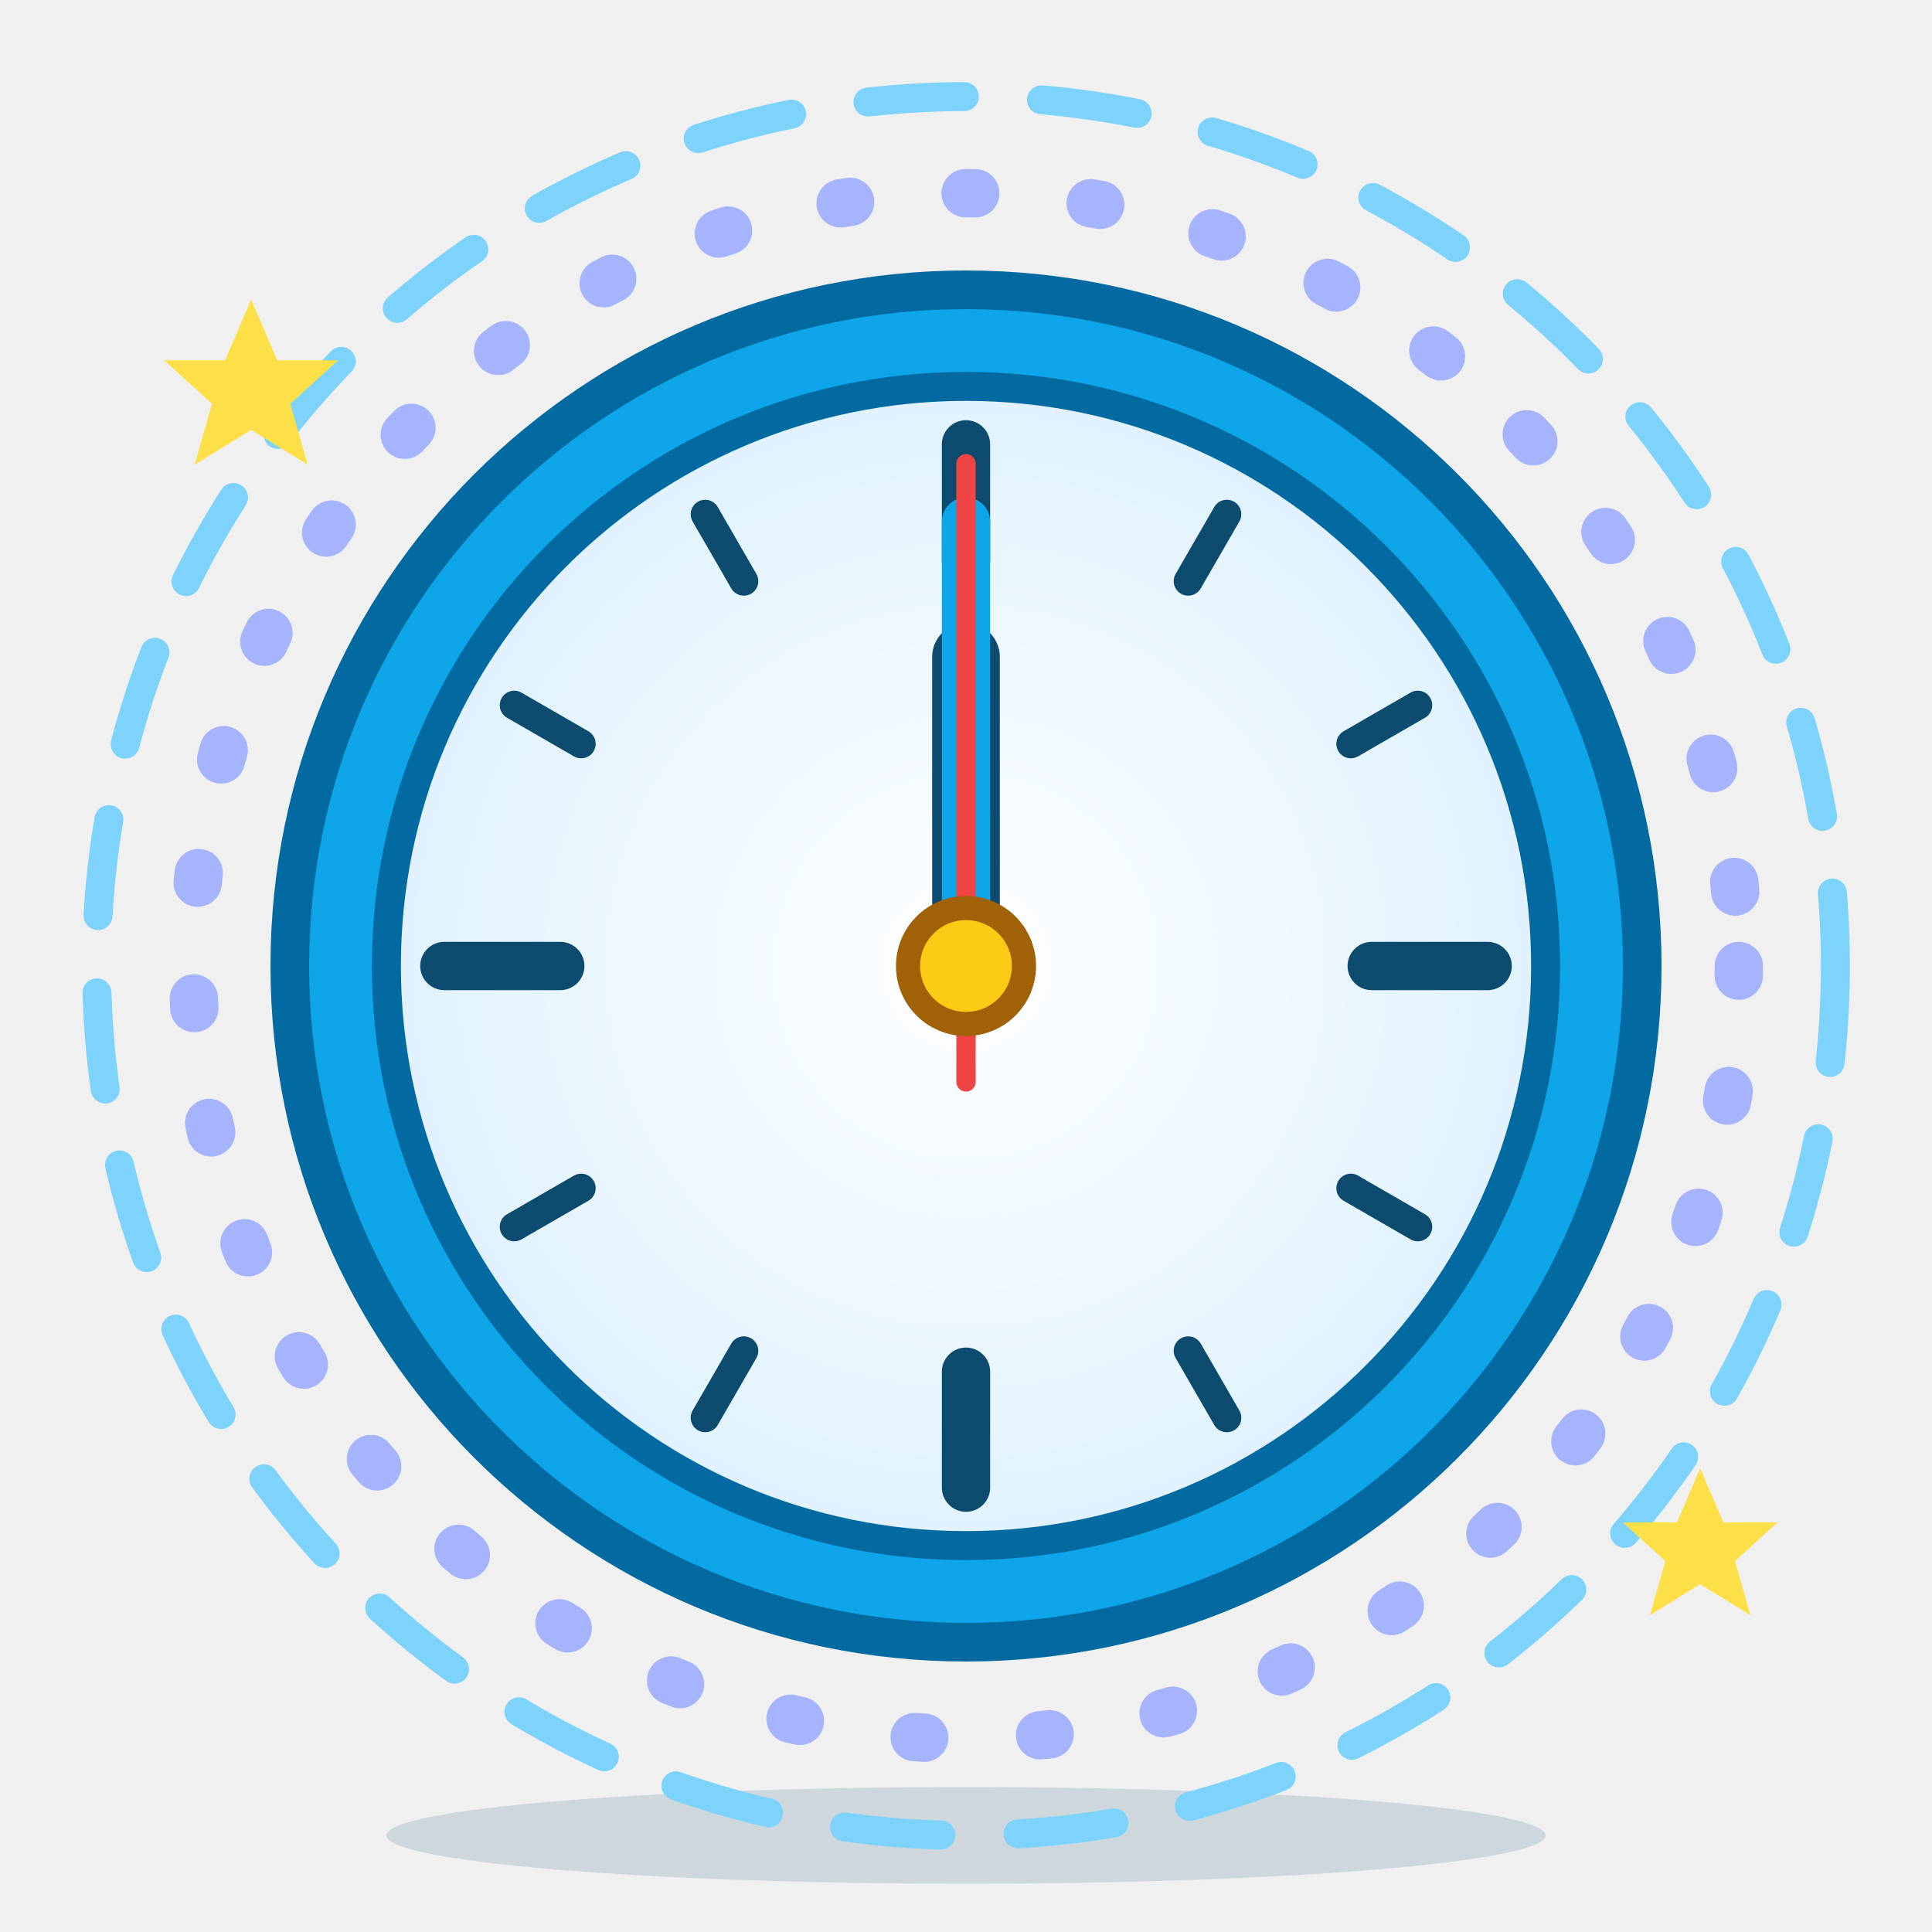
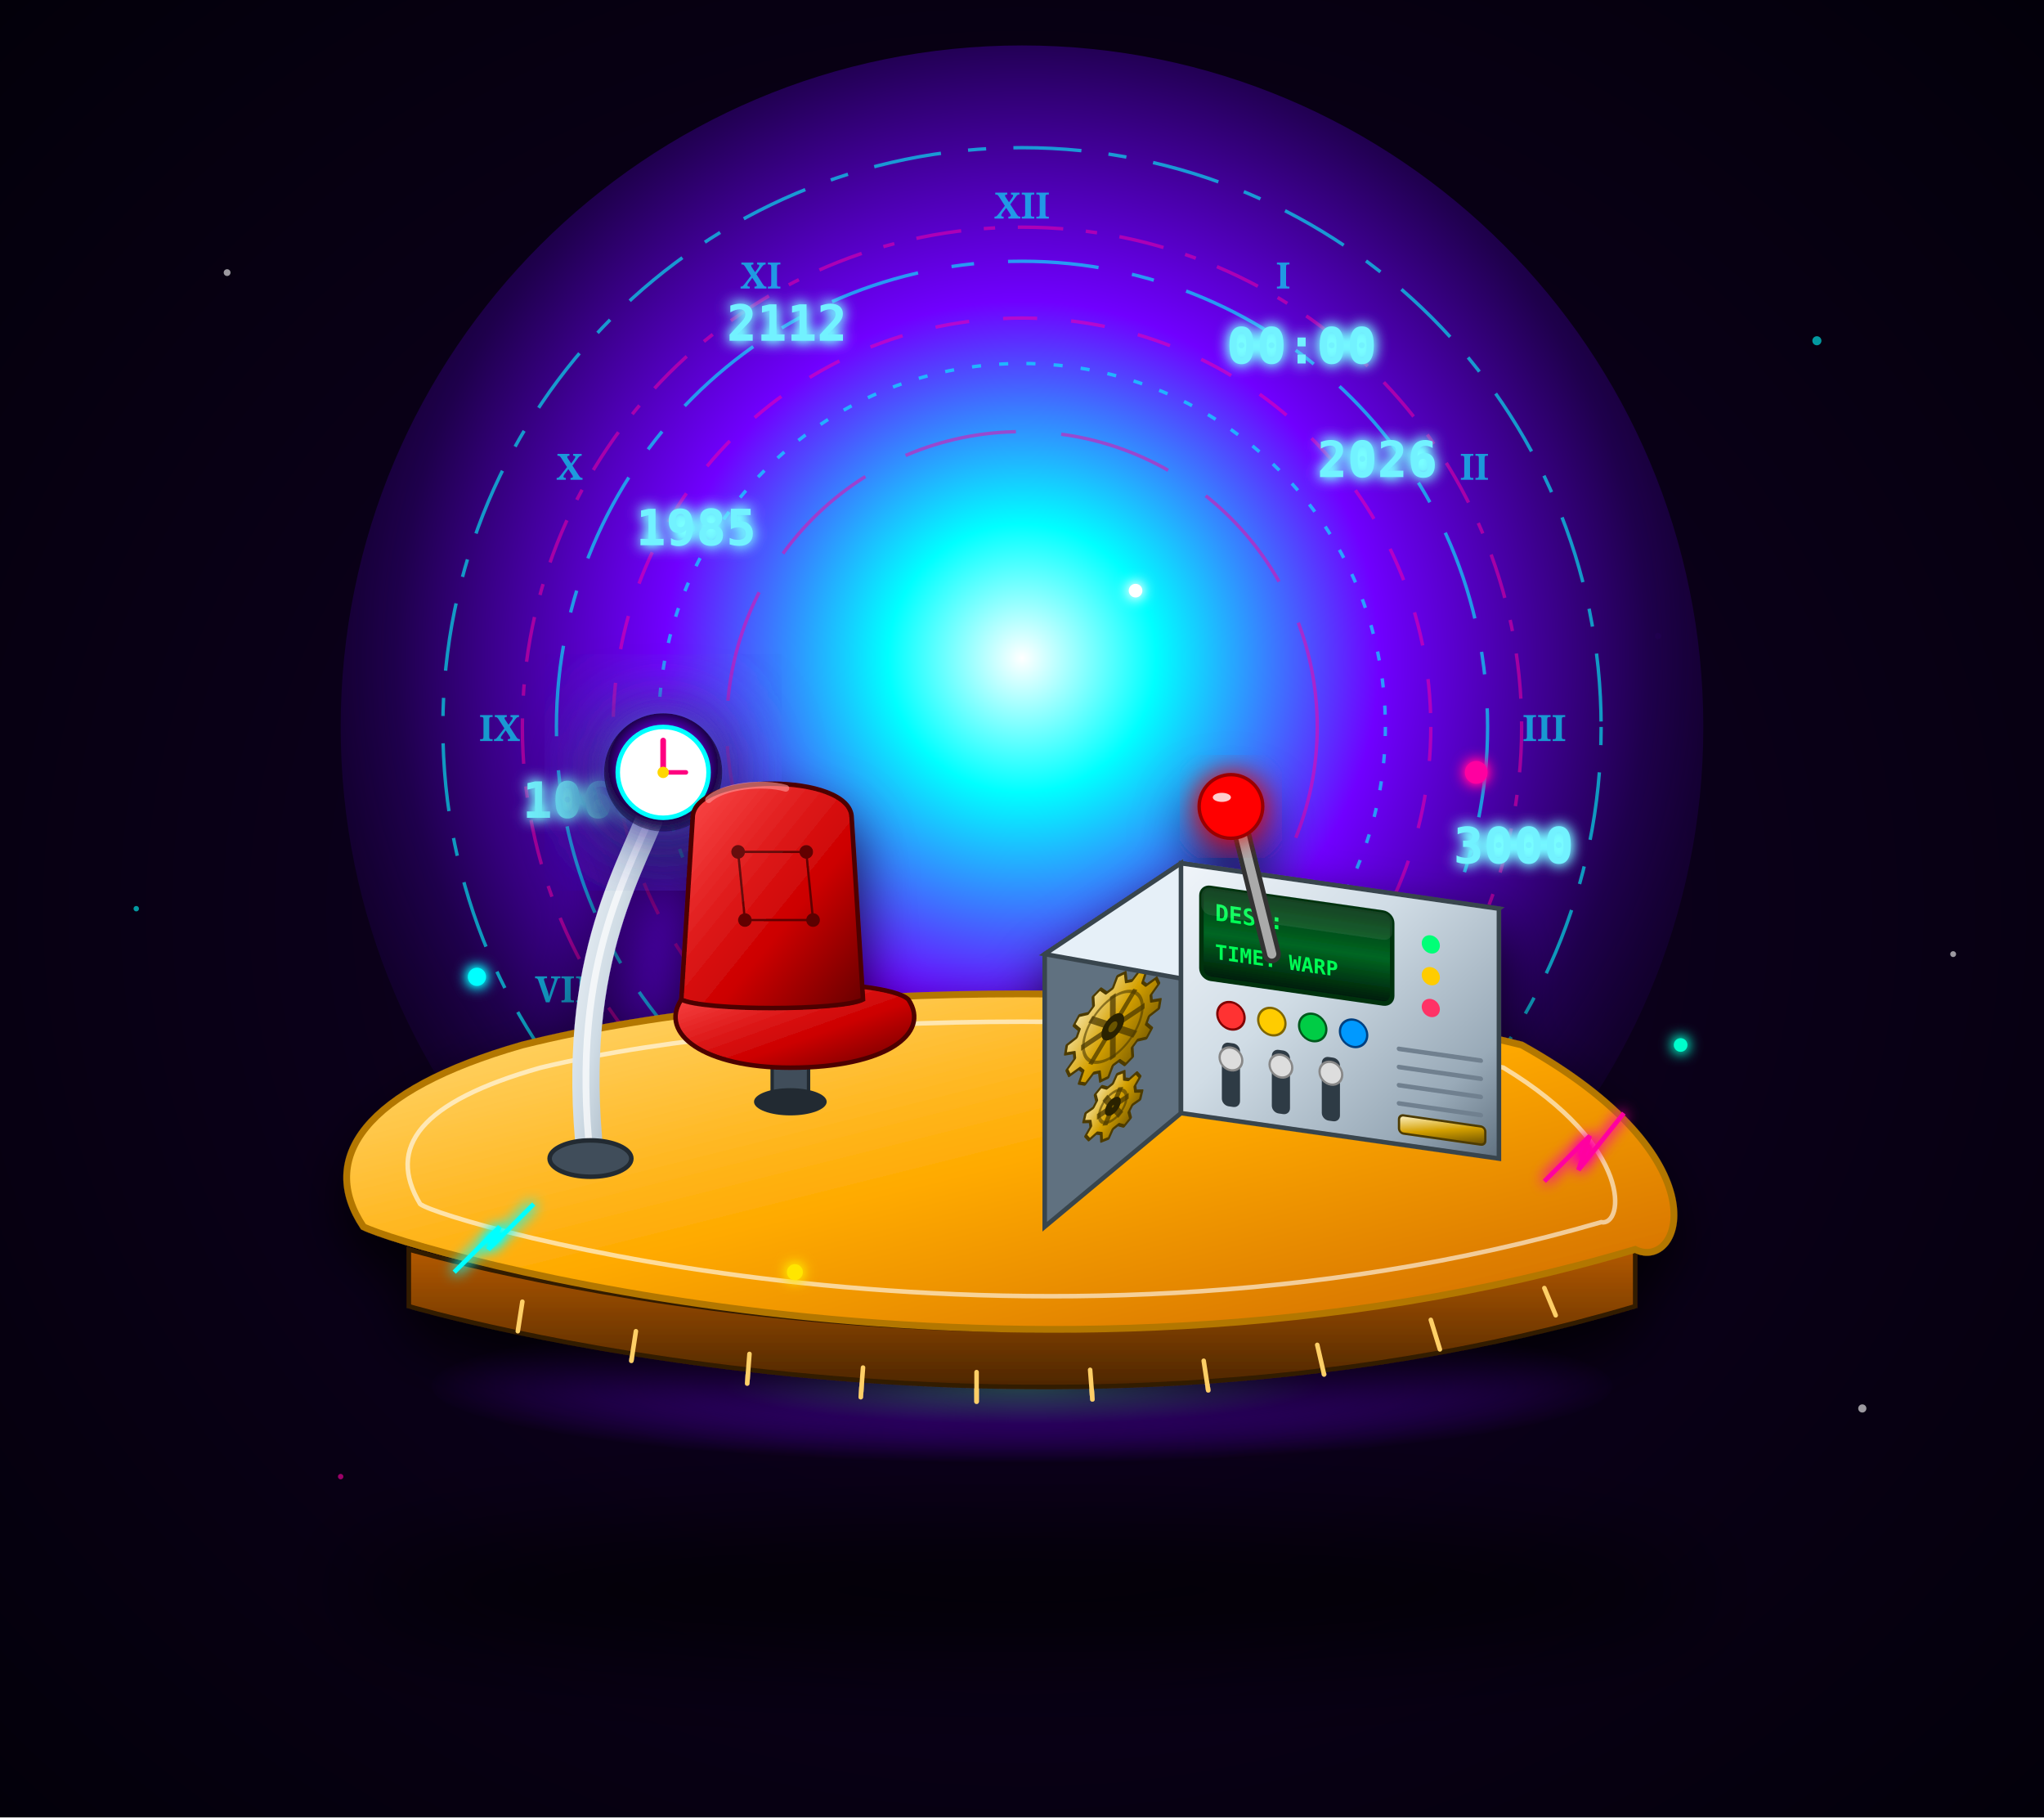
- <svg xmlns="http://www.w3.org/2000/svg" viewBox="0 0 200 200" width="200" height="200" role="img" aria-label="Time machine clock">
+ <svg xmlns="http://www.w3.org/2000/svg" viewBox="0 0 900 800" width="100%" height="100%" role="img" aria-labelledby="t d">
  <defs>
-     <radialGradient id="fc">
-       <stop offset="0" stop-color="#fff" />
-       <stop offset="1" stop-color="#E0F2FE" />
+     <radialGradient id="spaceBg" cx="50%" cy="50%" r="75%">
+       <stop offset="0%" stop-color="#180033" />
+       <stop offset="40%" stop-color="#0b001a" />
+       <stop offset="100%" stop-color="#020008" />
    </radialGradient>
-     <path id="st" d="M0-10L3-3 10-3 4.5 2 6.5 9 0 5-6.5 9-4.5 2-10-3-3-3Z" />
+     <radialGradient id="timeTunnel" cx="50%" cy="45%" r="65%">
+       <stop offset="0%" stop-color="#ffffff" />
+       <stop offset="15%" stop-color="#00ffff" />
+       <stop offset="40%" stop-color="#7000ff" />
+       <stop offset="70%" stop-color="#1f004d" />
+       <stop offset="100%" stop-color="#000" stop-opacity="0" />
+     </radialGradient>
+     <linearGradient id="carpetTop" x1="0" y1="0" x2="1" y2="1">
+       <stop offset="0%" stop-color="#ffdd80" />
+       <stop offset="50%" stop-color="#ffaa00" />
+       <stop offset="100%" stop-color="#cc6600" />
+     </linearGradient>
+     <linearGradient id="carpetSide" x1="0" y1="0" x2="0" y2="1">
+       <stop offset="0%" stop-color="#b35900" />
+       <stop offset="100%" stop-color="#4d2600" />
+     </linearGradient>
+     <linearGradient id="metalConsole" x1="0" y1="0" x2="1" y2="1">
+       <stop offset="0%" stop-color="#f0f5fa" />
+       <stop offset="40%" stop-color="#d0dce5" />
+       <stop offset="80%" stop-color="#99aab8" />
+       <stop offset="100%" stop-color="#607180" />
+     </linearGradient>
+     <linearGradient id="brassGlow" x1="0" y1="0" x2="1" y2="1">
+       <stop offset="0%" stop-color="#fff5cc" />
+       <stop offset="50%" stop-color="#d4a000" />
+       <stop offset="100%" stop-color="#664d00" />
+     </linearGradient>
+     <linearGradient id="chairLeather" x1="0" y1="0" x2="1" y2="1">
+       <stop offset="0%" stop-color="#ff4d4d" />
+       <stop offset="60%" stop-color="#cc0000" />
+       <stop offset="100%" stop-color="#660000" />
+     </linearGradient>
+     <linearGradient id="screenDisplay" x1="0" y1="0" x2="0" y2="1">
+       <stop offset="0%" stop-color="#003311" />
+       <stop offset="50%" stop-color="#006622" />
+       <stop offset="100%" stop-color="#001a08" />
+     </linearGradient>
+     <radialGradient id="thruster" cx="50%" cy="50%" r="50%">
+       <stop offset="0%" stop-color="#7ff3ff" stop-opacity=".9" />
+       <stop offset="50%" stop-color="#7000ff" stop-opacity=".45" />
+       <stop offset="100%" stop-color="#7000ff" stop-opacity="0" />
+     </radialGradient>
+     <filter id="intenseGlow" x="-50%" y="-50%" width="200%" height="200%">
+       <feGaussianBlur stdDeviation="10" result="b1" />
+       <feGaussianBlur stdDeviation="22" result="b2" />
+       <feMerge>
+         <feMergeNode in="b2" />
+         <feMergeNode in="b1" />
+         <feMergeNode in="SourceGraphic" />
+       </feMerge>
+     </filter>
+     <filter id="softGlow" x="-30%" y="-30%" width="160%" height="160%">
+       <feGaussianBlur stdDeviation="6" result="blur" />
+       <feComposite in="SourceGraphic" in2="blur" operator="over" />
+     </filter>
+     <filter id="sparkleGlow" x="-40%" y="-40%" width="180%" height="180%">
+       <feGaussianBlur stdDeviation="3" result="blur" />
+       <feComponentTransfer in="blur" result="bright">
+         <feFuncA type="linear" slope="2" />
+       </feComponentTransfer>
+       <feMerge>
+         <feMergeNode in="bright" />
+         <feMergeNode in="SourceGraphic" />
+       </feMerge>
+     </filter>
+     <filter id="blur20" x="-30%" y="-200%" width="160%" height="500%">
+       <feGaussianBlur stdDeviation="20" />
+     </filter>
+     <filter id="dropShadow" x="-20%" y="-20%" width="140%" height="140%">
+       <feDropShadow dx="0" dy="12" stdDeviation="12" flood-color="#000" flood-opacity=".8" />
+     </filter>
  </defs>
-   <ellipse cx="100" cy="190" rx="60" ry="5" fill="#0C4A6E" opacity=".15" />
-   <circle cx="100" cy="100" r="90" fill="none" stroke="#7DD3FC" stroke-width="3" stroke-dasharray="10 8" stroke-linecap="round">
-     <animateTransform attributeName="transform" type="rotate" from="0 100 100" to="360 100 100" dur="20s" repeatCount="indefinite" />
-   </circle>
-   <circle cx="100" cy="100" r="80" fill="none" stroke="#A5B4FC" stroke-width="5" stroke-dasharray="1 12" stroke-linecap="round">
-     <animateTransform attributeName="transform" type="rotate" from="360 100 100" to="0 100 100" dur="12s" repeatCount="indefinite" />
-   </circle>
-   <circle cx="100" cy="100" r="70" fill="#0EA5E9" stroke="#0369A1" stroke-width="4" />
-   <circle cx="100" cy="100" r="60" fill="url(#fc)" stroke="#0369A1" stroke-width="3" />
-   <line x1="100" y1="46" x2="100" y2="58" stroke="#0C4A6E" stroke-width="5" stroke-linecap="round" transform="rotate(0 100 100)" />
-   <line x1="100" y1="46" x2="100" y2="54" stroke="#0C4A6E" stroke-width="3" stroke-linecap="round" transform="rotate(30 100 100)" />
-   <line x1="100" y1="46" x2="100" y2="54" stroke="#0C4A6E" stroke-width="3" stroke-linecap="round" transform="rotate(60 100 100)" />
-   <line x1="100" y1="46" x2="100" y2="58" stroke="#0C4A6E" stroke-width="5" stroke-linecap="round" transform="rotate(90 100 100)" />
-   <line x1="100" y1="46" x2="100" y2="54" stroke="#0C4A6E" stroke-width="3" stroke-linecap="round" transform="rotate(120 100 100)" />
-   <line x1="100" y1="46" x2="100" y2="54" stroke="#0C4A6E" stroke-width="3" stroke-linecap="round" transform="rotate(150 100 100)" />
-   <line x1="100" y1="46" x2="100" y2="58" stroke="#0C4A6E" stroke-width="5" stroke-linecap="round" transform="rotate(180 100 100)" />
-   <line x1="100" y1="46" x2="100" y2="54" stroke="#0C4A6E" stroke-width="3" stroke-linecap="round" transform="rotate(210 100 100)" />
-   <line x1="100" y1="46" x2="100" y2="54" stroke="#0C4A6E" stroke-width="3" stroke-linecap="round" transform="rotate(240 100 100)" />
-   <line x1="100" y1="46" x2="100" y2="58" stroke="#0C4A6E" stroke-width="5" stroke-linecap="round" transform="rotate(270 100 100)" />
-   <line x1="100" y1="46" x2="100" y2="54" stroke="#0C4A6E" stroke-width="3" stroke-linecap="round" transform="rotate(300 100 100)" />
-   <line x1="100" y1="46" x2="100" y2="54" stroke="#0C4A6E" stroke-width="3" stroke-linecap="round" transform="rotate(330 100 100)" />
-   <g stroke-linecap="round">
-     <line x1="100" y1="100" x2="100" y2="68" stroke="#0C4A6E" stroke-width="7">
-       <animateTransform attributeName="transform" type="rotate" from="0 100 100" to="-360 100 100" dur="24s" repeatCount="indefinite" />
-     </line>
-     <line x1="100" y1="100" x2="100" y2="54" stroke="#0EA5E9" stroke-width="5">
-       <animateTransform attributeName="transform" type="rotate" from="0 100 100" to="-360 100 100" dur="3s" repeatCount="indefinite" />
-     </line>
-     <line x1="100" y1="112" x2="100" y2="48" stroke="#EF4444" stroke-width="2">
-       <animateTransform attributeName="transform" type="rotate" from="0 100 100" to="-360 100 100" dur="1s" repeatCount="indefinite" />
-     </line>
+   <style>
+     .pv { transform-box: fill-box; transform-origin: center; }
+ 
+     .time-machine-unit { animation: hoverFloating 5s ease-in-out infinite alternate; transform-origin: 450px 480px; }
+     @keyframes hoverFloating {
+       0%   { transform: translateY(15px)  rotate(-1.5deg); }
+       100% { transform: translateY(-20px) rotate(2deg); }
+     }
+     .shadow { animation: shadow 5s ease-in-out infinite alternate; }
+     @keyframes shadow { 0% { transform: scale(1.08); opacity: .8; } 100% { transform: scale(.82); opacity: .45; } }
+     .thrust { animation: thrust .7s ease-in-out infinite alternate; }
+     @keyframes thrust { 0% { opacity: .55; transform: scale(.92); } 100% { opacity: 1; transform: scale(1.08); } }
+ 
+     .tunnel-pulse { animation: pulseTunnel 3.5s ease-in-out infinite alternate; transform-origin: 450px 320px; }
+     @keyframes pulseTunnel { 0% { transform: scale(.92); opacity: .7; } 100% { transform: scale(1.12); opacity: .98; } }
+     /* rings rush outward from the vanishing point to sell the tunnel */
+     .tun { transform-box: fill-box; transform-origin: center; animation: zoom 4s cubic-bezier(.5,0,.9,.6) infinite; opacity: 0; }
+     @keyframes zoom { 0% { transform: scale(.08); opacity: 0; } 15% { opacity: .85; } 100% { transform: scale(1.25); opacity: 0; } }
+ 
+     .dial-spin-cw  { animation: spin 40s linear infinite; transform-origin: 450px 320px; }
+     .dial-spin-ccw { animation: spin 28s linear infinite reverse; transform-origin: 450px 320px; }
+     @keyframes spin { to { transform: rotate(360deg); } }
+ 
+     /* gears mesh: the small one turns faster, the other way (ratio 20:12) */
+     .gear-big   { transform-box: fill-box; transform-origin: center; animation: spin 6s linear infinite; }
+     .gear-small { transform-box: fill-box; transform-origin: center; animation: spin 3.6s linear infinite reverse; }
+ 
+     .stick { animation: stick 1.8s ease-in-out infinite alternate; transform-origin: 560px 420px; }
+     @keyframes stick { 0% { transform: rotate(-9deg); } 100% { transform: rotate(9deg); } }
+ 
+     .lamp-glow { animation: pulseLamp 1.2s ease-in-out infinite alternate; }
+     @keyframes pulseLamp { 0% { transform: scale(.9); opacity: .75; } 100% { transform: scale(1.15); opacity: 1; } }
+     .lamp-hand { transform-box: view-box; transform-origin: 292px 340px; animation: spin 6s linear infinite; }
+ 
+     /* destination screen cycles through the years */
+     .dest { opacity: 0; animation: dest 6s steps(1) infinite; }
+     .d0 { animation-delay: 0s; } .d1 { animation-delay: 1.5s; } .d2 { animation-delay: 3s; } .d3 { animation-delay: 4.5s; }
+     @keyframes dest { 0% { opacity: 1; } 25%, 100% { opacity: 0; } }
+     .led { animation: led 1.2s steps(2) infinite; }
+     .led2 { animation-delay: .4s; } .led3 { animation-delay: .8s; }
+     @keyframes led { 50% { opacity: .15; } }
+     .toggle { animation: flick 3s ease-in-out infinite; }
+     .tg2 { animation-delay: 1s; } .tg3 { animation-delay: 2s; }
+     @keyframes flick { 0%, 40% { transform: translateY(0); } 50%, 90% { transform: translateY(14px); } 100% { transform: translateY(0); } }
+ 
+     .time-num-float-1 { animation: floatNum 4s ease-in-out infinite; }
+     .time-num-float-2 { animation: floatNum 5.2s ease-in-out infinite 1.2s; }
+     .time-num-float-3 { animation: floatNum 3.8s ease-in-out infinite 2.3s; }
+     @keyframes floatNum {
+       0%   { transform: translateY(0) scale(.8);      opacity: 0; }
+       50%  { opacity: .9; }
+       100% { transform: translateY(-90px) scale(1.2); opacity: 0; }
+     }
+ 
+     .sparkle-twinkle { animation: twinkle 1.6s ease-in-out infinite alternate; }
+     .st2 { animation-delay: .5s; } .st3 { animation-delay: 1s; } .st4 { animation-delay: 1.5s; }
+     @keyframes twinkle { 0% { opacity: .2; transform: scale(.7); } 100% { opacity: 1; transform: scale(1.3); } }
+ 
+     @media (prefers-reduced-motion: reduce) { * { animation: none !important; } .dest.d0 { opacity: 1; } .tun { opacity: .3; } }
+   </style>
+   <rect width="900" height="800" fill="url(#spaceBg)" />
+   <g opacity=".6">
+     <circle class="pv sparkle-twinkle" cx="100" cy="120" r="1.5" fill="#fff" />
+     <circle class="pv sparkle-twinkle st2" cx="800" cy="150" r="2" fill="#00ffff" />
+     <circle class="pv sparkle-twinkle st3" cx="150" cy="650" r="1.2" fill="#ff00a0" />
+     <circle class="pv sparkle-twinkle st4" cx="820" cy="620" r="1.8" fill="#fff" />
+     <circle class="pv sparkle-twinkle st2" cx="220" cy="200" r="1" fill="#fff" />
+     <circle class="pv sparkle-twinkle st3" cx="730" cy="280" r="1.4" fill="#7000ff" />
+     <circle class="pv sparkle-twinkle" cx="60" cy="400" r="1.2" fill="#00ffff" />
+     <circle class="pv sparkle-twinkle st4" cx="860" cy="420" r="1.3" fill="#fff" />
  </g>
-   <circle cx="100" cy="100" r="6" fill="#FACC15" stroke="#A16207" stroke-width="2.5" />
-   <use href="#st" fill="#FDE047" transform="translate(26 40) scale(.9)">
-     <animate attributeName="opacity" values="0;1;0" dur="2.4s" repeatCount="indefinite" />
-   </use>
-   <use href="#st" fill="#FDE047" transform="translate(176 160) scale(.8)">
-     <animate attributeName="opacity" values="1;0;1" dur="2.8s" repeatCount="indefinite" />
-   </use>
+   <g id="time-warp-portal">
+     <circle class="tunnel-pulse" cx="450" cy="320" r="300" fill="url(#timeTunnel)" />
+     <g fill="none" stroke="#9ff6ff" stroke-width="2">
+       <circle class="tun" style="animation-delay:0s" cx="450" cy="320" r="260" vector-effect="non-scaling-stroke" />
+       <circle class="tun" style="animation-delay:-.8s" cx="450" cy="320" r="260" vector-effect="non-scaling-stroke" />
+       <circle class="tun" style="animation-delay:-1.6s" cx="450" cy="320" r="260" vector-effect="non-scaling-stroke" />
+       <circle class="tun" style="animation-delay:-2.4s" cx="450" cy="320" r="260" vector-effect="non-scaling-stroke" />
+       <circle class="tun" style="animation-delay:-3.2s" cx="450" cy="320" r="260" vector-effect="non-scaling-stroke" />
+     </g>
+     <g class="dial-spin-cw" opacity=".6" stroke="#00ffff" stroke-width="1.5" fill="none">
+       <circle cx="450" cy="320" r="255" stroke-dasharray="8 12 30 12" />
+       <circle cx="450" cy="320" r="205" stroke-dasharray="40 15 10 15" />
+       <circle cx="450" cy="320" r="160" stroke-dasharray="4 8" />
+       <g font-family="serif" font-size="16" font-weight="bold" fill="#00ffff" stroke="none" text-anchor="middle" dominant-baseline="central">
+         <text x="450.0" y="90.0">XII</text>
+         <text x="565.0" y="120.8">I</text>
+         <text x="649.2" y="205.0">II</text>
+         <text x="680.0" y="320.0">III</text>
+         <text x="649.2" y="435.0">IV</text>
+         <text x="565.0" y="519.2">V</text>
+         <text x="450.0" y="550.0">VI</text>
+         <text x="335.0" y="519.2">VII</text>
+         <text x="250.8" y="435.0">VIII</text>
+         <text x="220.0" y="320.0">IX</text>
+         <text x="250.8" y="205.0">X</text>
+         <text x="335.0" y="120.8">XI</text>
+       </g>
+     </g>
+     <g class="dial-spin-ccw" opacity=".5" stroke="#ff00a0" stroke-width="1.5" fill="none">
+       <circle cx="450" cy="320" r="220" stroke-dasharray="20 10 5 10" />
+       <circle cx="450" cy="320" r="180" stroke-dasharray="15 15" />
+       <circle cx="450" cy="320" r="130" stroke-dasharray="50 20" />
+     </g>
+     <g font-family="monospace" font-weight="bold" font-size="22" fill="#72f2ff" filter="url(#sparkleGlow)">
+       <text class="pv time-num-float-1" x="280" y="240">1985</text>
+       <text class="pv time-num-float-2" x="580" y="210">2026</text>
+       <text class="pv time-num-float-3" x="320" y="150">2112</text>
+       <text class="pv time-num-float-1" x="540" y="160">00:00</text>
+       <text class="pv time-num-float-2" x="230" y="360">1066</text>
+       <text class="pv time-num-float-3" x="640" y="380">3000</text>
+     </g>
+   </g>
+   <ellipse class="pv shadow" cx="450" cy="700" rx="300" ry="30" fill="#000" opacity=".7" filter="url(#blur20)" />
+   <ellipse class="pv thrust" cx="450" cy="610" rx="260" ry="34" fill="url(#thruster)" />
+   <g class="time-machine-unit" filter="url(#dropShadow)">
+     <g id="carpet-platform">
+       <path d="M180 550 C180 550 450 630 720 550 L720 575 C450 655 180 575 180 575Z" fill="url(#carpetSide)" stroke="#331a00" stroke-width="2" />
+       <path d="M230 460 C350 430 550 430 670 460 C760 510 740 560 720 550 C450 630 180 550 160 540 C140 510 160 480 230 460Z" fill="url(#carpetTop)" stroke="#b37700" stroke-width="3" />
+       <path d="M238 470 C350 443 550 443 662 470 C720 505 715 540 705 538 C450 612 195 538 185 530 C170 505 185 485 238 470Z" fill="none" stroke="#fff" stroke-width="2" opacity=".6" />
+       <g stroke="#ffcf66" stroke-width="2" stroke-linecap="round">
+         <line x1="230" y1="573" x2="228" y2="586" />
+         <line x1="280" y1="586" x2="278" y2="599" />
+         <line x1="330" y1="596" x2="329" y2="609" />
+         <line x1="380" y1="602" x2="379" y2="615" />
+         <line x1="430" y1="604" x2="430" y2="617" />
+         <line x1="480" y1="603" x2="481" y2="616" />
+         <line x1="530" y1="599" x2="532" y2="612" />
+         <line x1="580" y1="592" x2="583" y2="605" />
+         <line x1="630" y1="581" x2="634" y2="594" />
+         <line x1="680" y1="567" x2="685" y2="579" />
+       </g>
+     </g>
+     <g id="control-console">
+       <polygon points="460,420 520,380 520,490 460,540" fill="#607180" stroke="#39444d" stroke-width="2" />
+       <g transform="matrix(1 -.6667 0 1 460 420)">
+         <g transform="translate(30 52)">
+           <g class="gear-big">
+             <path d="M17.00,0.00 L20.91,1.98 L20.28,5.44 L15.93,5.93 L14.72,8.50 L17.12,12.16 L14.85,14.85 L10.84,13.10 L8.50,14.72 L8.74,19.09 L5.44,20.28 L2.84,16.76 L0.00,17.00 L-1.98,20.91 L-5.44,20.28 L-5.93,15.93 L-8.50,14.72 L-12.16,17.12 L-14.85,14.85 L-13.10,10.84 L-14.72,8.50 L-19.09,8.74 L-20.28,5.44 L-16.76,2.84 L-17.00,0.00 L-20.91,-1.98 L-20.28,-5.44 L-15.93,-5.93 L-14.72,-8.50 L-17.12,-12.16 L-14.85,-14.85 L-10.84,-13.10 L-8.50,-14.72 L-8.74,-19.09 L-5.44,-20.28 L-2.84,-16.76 L-0.00,-17.00 L1.98,-20.91 L5.44,-20.28 L5.93,-15.93 L8.50,-14.72 L12.16,-17.12 L14.85,-14.85 L13.10,-10.84 L14.72,-8.50 L19.09,-8.74 L20.28,-5.44 L16.76,-2.84Z" fill="url(#brassGlow)" stroke="#4d3b00" stroke-width="1.2" stroke-linejoin="round" />
+             <circle r="13" fill="none" stroke="#4d3b00" stroke-width="1.2" opacity=".6" />
+             <g stroke="#4d3b00" stroke-width="2.5" opacity=".75">
+               <line x1="0" y1="0" x2="14.0" y2="0.0" />
+               <line x1="0" y1="0" x2="-14.0" y2="-0.0" />
+               <line x1="0" y1="0" x2="9.9" y2="9.9" />
+               <line x1="0" y1="0" x2="-9.9" y2="-9.9" />
+               <line x1="0" y1="0" x2="0.0" y2="14.0" />
+               <line x1="0" y1="0" x2="-0.0" y2="-14.0" />
+               <line x1="0" y1="0" x2="-9.9" y2="9.9" />
+               <line x1="0" y1="0" x2="9.9" y2="-9.9" />
+             </g>
+             <circle r="5" fill="#2b2000" />
+             <circle r="2" fill="#6b5400" />
+           </g>
+         </g>
+         <g transform="translate(30 87)">
+           <g class="gear-small">
+             <path d="M10.00,0.00 L12.87,1.83 L12.01,4.97 L8.61,5.09 L7.07,7.07 L7.81,10.40 L4.97,12.01 L2.49,9.69 L0.00,10.00 L-1.83,12.87 L-4.97,12.01 L-5.09,8.61 L-7.07,7.07 L-10.40,7.81 L-12.01,4.97 L-9.69,2.49 L-10.00,0.00 L-12.87,-1.83 L-12.01,-4.97 L-8.61,-5.09 L-7.07,-7.07 L-7.81,-10.40 L-4.97,-12.01 L-2.49,-9.69 L-0.00,-10.00 L1.83,-12.87 L4.97,-12.01 L5.09,-8.61 L7.07,-7.07 L10.40,-7.81 L12.01,-4.97 L9.69,-2.49Z" fill="url(#brassGlow)" stroke="#4d3b00" stroke-width="1.2" stroke-linejoin="round" />
+             <circle r="6" fill="none" stroke="#4d3b00" stroke-width="1.2" opacity=".6" />
+             <g stroke="#4d3b00" stroke-width="2.5" opacity=".75">
+               <line x1="0" y1="0" x2="7.0" y2="0.0" />
+               <line x1="0" y1="0" x2="-7.0" y2="-0.0" />
+               <line x1="0" y1="0" x2="3.5" y2="6.1" />
+               <line x1="0" y1="0" x2="-3.5" y2="-6.1" />
+               <line x1="0" y1="0" x2="-3.5" y2="6.1" />
+               <line x1="0" y1="0" x2="3.5" y2="-6.1" />
+             </g>
+             <circle r="3.5" fill="#2b2000" />
+             <circle r="0.5" fill="#6b5400" />
+           </g>
+         </g>
+       </g>
+       <polygon points="460,420 520,380 660,400 600,445" fill="#e6f0f8" stroke="#39444d" stroke-width="2" />
+       <polygon points="520,380 660,400 660,510 520,490" fill="url(#metalConsole)" stroke="#39444d" stroke-width="2" />
+       <g transform="matrix(1 .1429 0 1 520 380)">
+         <rect x="9" y="9" width="84" height="40" rx="4" fill="url(#screenDisplay)" stroke="#003311" stroke-width="2" />
+         <g font-family="monospace" font-weight="bold" fill="#00ff55" font-size="10">
+           <text x="15" y="23">DEST:</text>
+           <text class="dest d0" x="48" y="23">2112</text>
+           <text class="dest d1" x="48" y="23">1985</text>
+           <text class="dest d2" x="48" y="23">2026</text>
+           <text class="dest d3" x="48" y="23">3000</text>
+           <text x="15" y="40" font-size="9" class="led">TIME: WARP</text>
+         </g>
+         <rect x="9" y="9" width="84" height="12" rx="4" fill="#fff" opacity=".08" />
+         <circle cx="22" cy="64" r="6" fill="#ff3333" stroke="#800000" />
+         <circle cx="40" cy="64" r="6" fill="#ffcc00" stroke="#806600" />
+         <circle cx="58" cy="64" r="6" fill="#00cc44" stroke="#00591e" />
+         <circle cx="76" cy="64" r="6" fill="#0099ff" stroke="#004080" />
+         <g fill="#2f3a44">
+           <rect x="18" y="76" width="8" height="28" rx="3" />
+           <rect x="40" y="76" width="8" height="28" rx="3" />
+           <rect x="62" y="76" width="8" height="28" rx="3" />
+         </g>
+         <circle class="toggle" cx="22" cy="83" r="5" fill="#ddd" stroke="#888" />
+         <circle class="toggle tg2" cx="44" cy="83" r="5" fill="#ddd" stroke="#888" />
+         <circle class="toggle tg3" cx="66" cy="83" r="5" fill="#ddd" stroke="#888" />
+         <g>
+           <circle class="led" cx="110" cy="20" r="4" fill="#00ff77" />
+           <circle class="led led2" cx="110" cy="34" r="4" fill="#ffcc00" />
+           <circle class="led led3" cx="110" cy="48" r="4" fill="#ff3366" />
+         </g>
+         <g stroke="#6f808f" stroke-width="2" stroke-linecap="round">
+           <line x1="96" y1="68" x2="132" y2="68" />
+           <line x1="96" y1="76" x2="132" y2="76" />
+           <line x1="96" y1="84" x2="132" y2="84" />
+           <line x1="96" y1="92" x2="132" y2="92" />
+         </g>
+         <rect x="96" y="97" width="38" height="8" rx="2" fill="url(#brassGlow)" stroke="#4d3b00" />
+       </g>
+       <g class="stick">
+         <line x1="560" y1="420" x2="545" y2="360" stroke="#333" stroke-width="8" stroke-linecap="round" />
+         <line x1="560" y1="420" x2="545" y2="360" stroke="#aaa" stroke-width="4" stroke-linecap="round" />
+         <circle cx="542" cy="355" r="14" fill="#f00" stroke="#900" stroke-width="1.5" filter="url(#softGlow)" />
+         <ellipse cx="538" cy="351" rx="4" ry="2" fill="#fff" opacity=".8" />
+       </g>
+     </g>
+     <g id="steering-light-pole">
+       <path d="M260 510 C250 420 280 380 290 350" fill="none" stroke="url(#metalConsole)" stroke-width="12" stroke-linecap="round" />
+       <path d="M260 510 C250 420 280 380 290 350" fill="none" stroke="#fff" stroke-width="3" stroke-linecap="round" opacity=".7" />
+       <ellipse cx="260" cy="510" rx="18" ry="8" fill="#404e5a" stroke="#232b32" stroke-width="2" />
+       <g class="pv lamp-glow">
+         <circle cx="292" cy="340" r="26" fill="url(#timeTunnel)" filter="url(#intenseGlow)" />
+       </g>
+       <circle cx="292" cy="340" r="20" fill="#fff" stroke="#00ffff" stroke-width="2" />
+       <g class="lamp-hand">
+         <line x1="292" y1="340" x2="292" y2="326" stroke="#ff0080" stroke-width="2.5" stroke-linecap="round" />
+       </g>
+       <line x1="292" y1="340" x2="302" y2="340" stroke="#ff0080" stroke-width="2" stroke-linecap="round" />
+       <circle cx="292" cy="340" r="2.5" fill="#ffd700" />
+     </g>
+     <g id="driver-chair">
+       <rect x="340" y="450" width="16" height="35" fill="#404e5a" stroke="#232b32" stroke-width="1.5" />
+       <ellipse cx="348" cy="485" rx="16" ry="6" fill="#232b32" />
+       <path d="M300 440 C300 430 390 430 400 440 C410 455 390 470 348 470 C310 470 290 455 300 440Z" fill="url(#chairLeather)" stroke="#4d0000" stroke-width="2" />
+       <path d="M305 360 C305 340 375 340 375 360 L380 440 C370 445 310 445 300 440Z" fill="url(#chairLeather)" stroke="#4d0000" stroke-width="2" />
+       <path d="M312 352 C318 346 336 344 346 347" fill="none" stroke="#ff9a9a" stroke-width="3" stroke-linecap="round" opacity=".6" />
+       <g fill="#330000" opacity=".7">
+         <circle cx="325" cy="375" r="3" />
+         <circle cx="355" cy="375" r="3" />
+         <circle cx="328" cy="405" r="3" />
+         <circle cx="358" cy="405" r="3" />
+         <g stroke="#330000" stroke-width="1">
+           <line x1="325" y1="375" x2="355" y2="375" />
+           <line x1="328" y1="405" x2="358" y2="405" />
+           <line x1="325" y1="375" x2="328" y2="405" />
+           <line x1="355" y1="375" x2="358" y2="405" />
+         </g>
+       </g>
+     </g>
+   </g>
+   <g filter="url(#sparkleGlow)">
+     <path class="pv sparkle-twinkle" d="M200 560 L220 540 L215 550 L235 530" fill="none" stroke="#00ffff" stroke-width="2" />
+     <path class="pv sparkle-twinkle st3" d="M680 520 L700 500 L695 515 L715 490" fill="none" stroke="#ff00a0" stroke-width="2" />
+     <circle class="pv sparkle-twinkle" cx="210" cy="430" r="4" fill="#00ffff" />
+     <circle class="pv sparkle-twinkle st2" cx="650" cy="340" r="5" fill="#ff00a0" />
+     <circle class="pv sparkle-twinkle st3" cx="500" cy="260" r="3" fill="#fff" />
+     <circle class="pv sparkle-twinkle st4" cx="350" cy="560" r="3.5" fill="#ffe600" />
+     <circle class="pv sparkle-twinkle st2" cx="740" cy="460" r="3" fill="#00ffcc" />
+   </g>
</svg>
